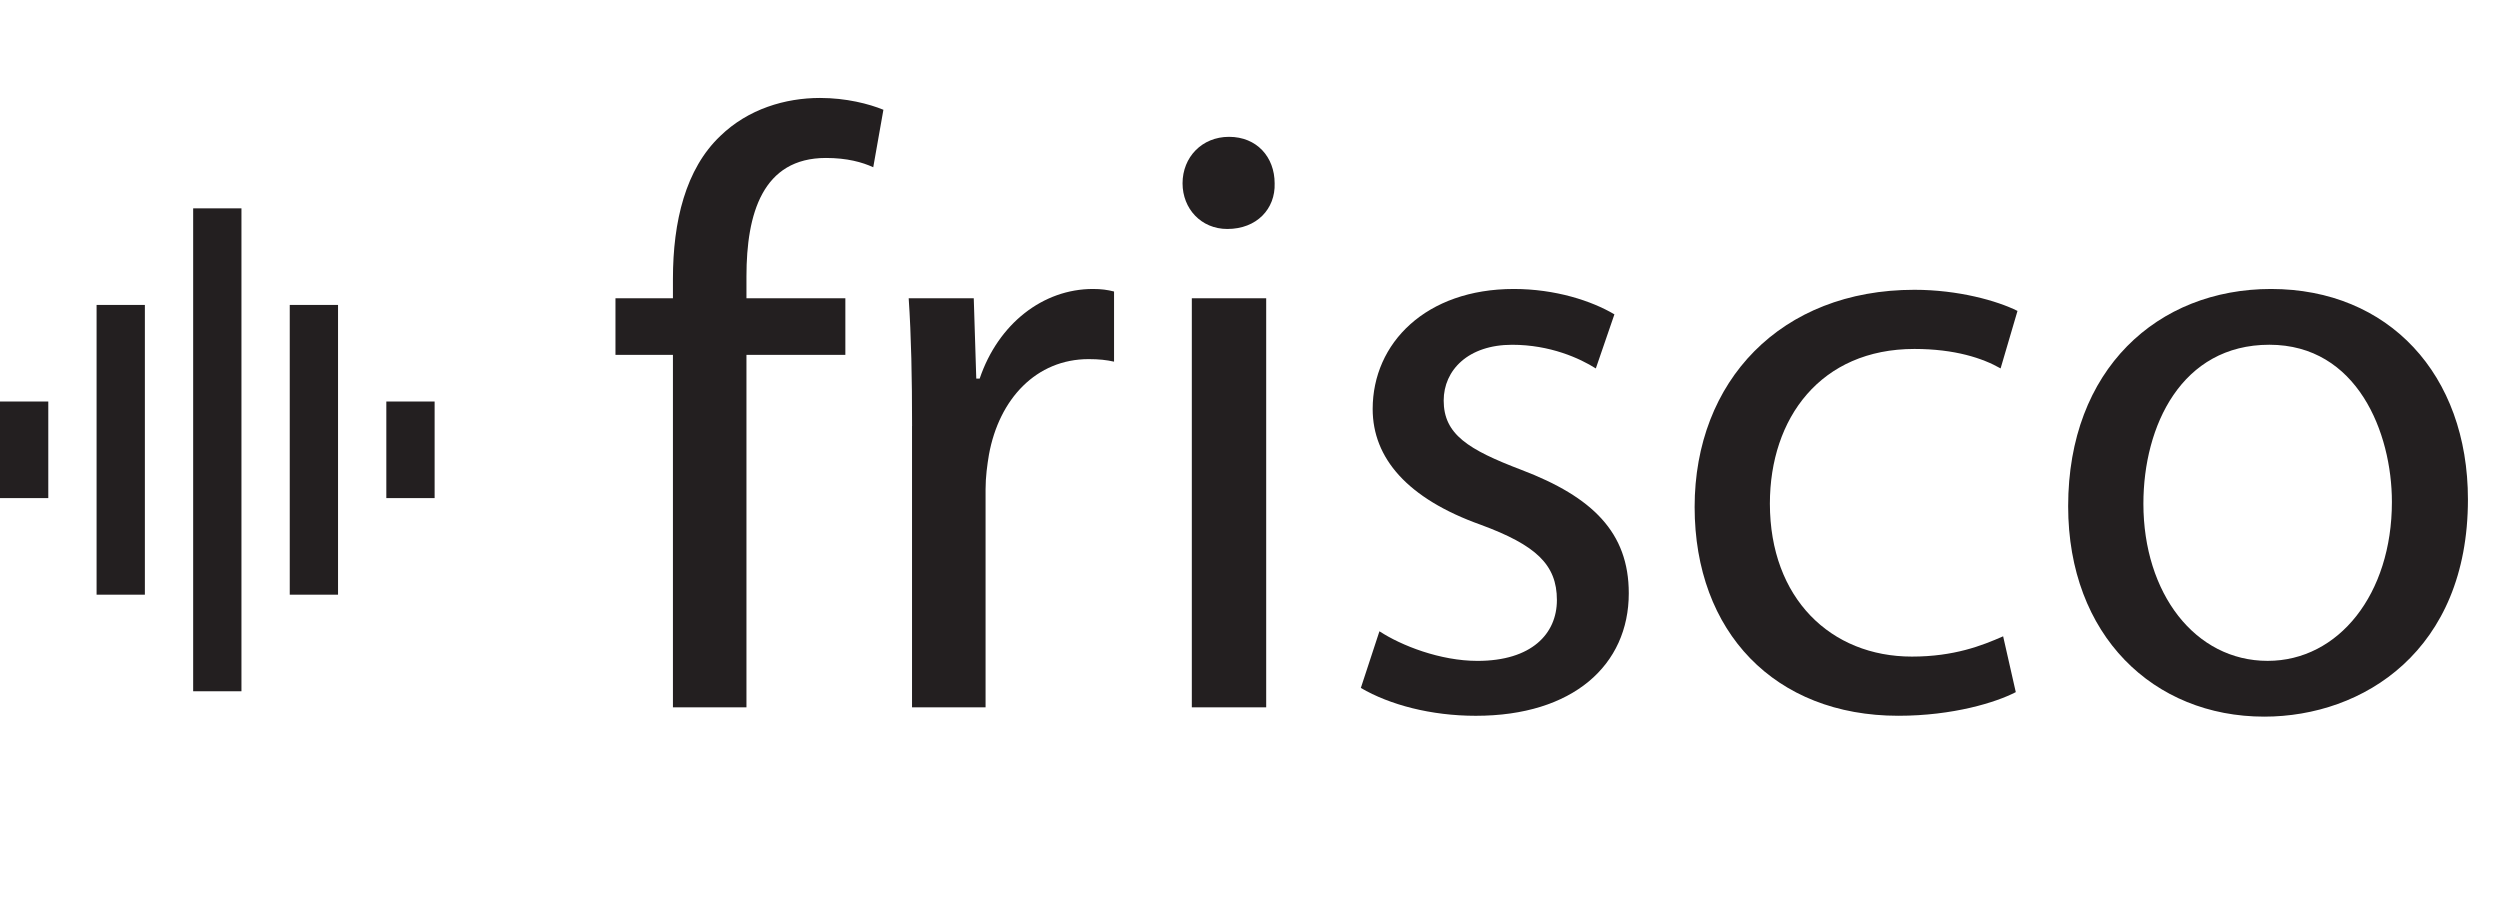
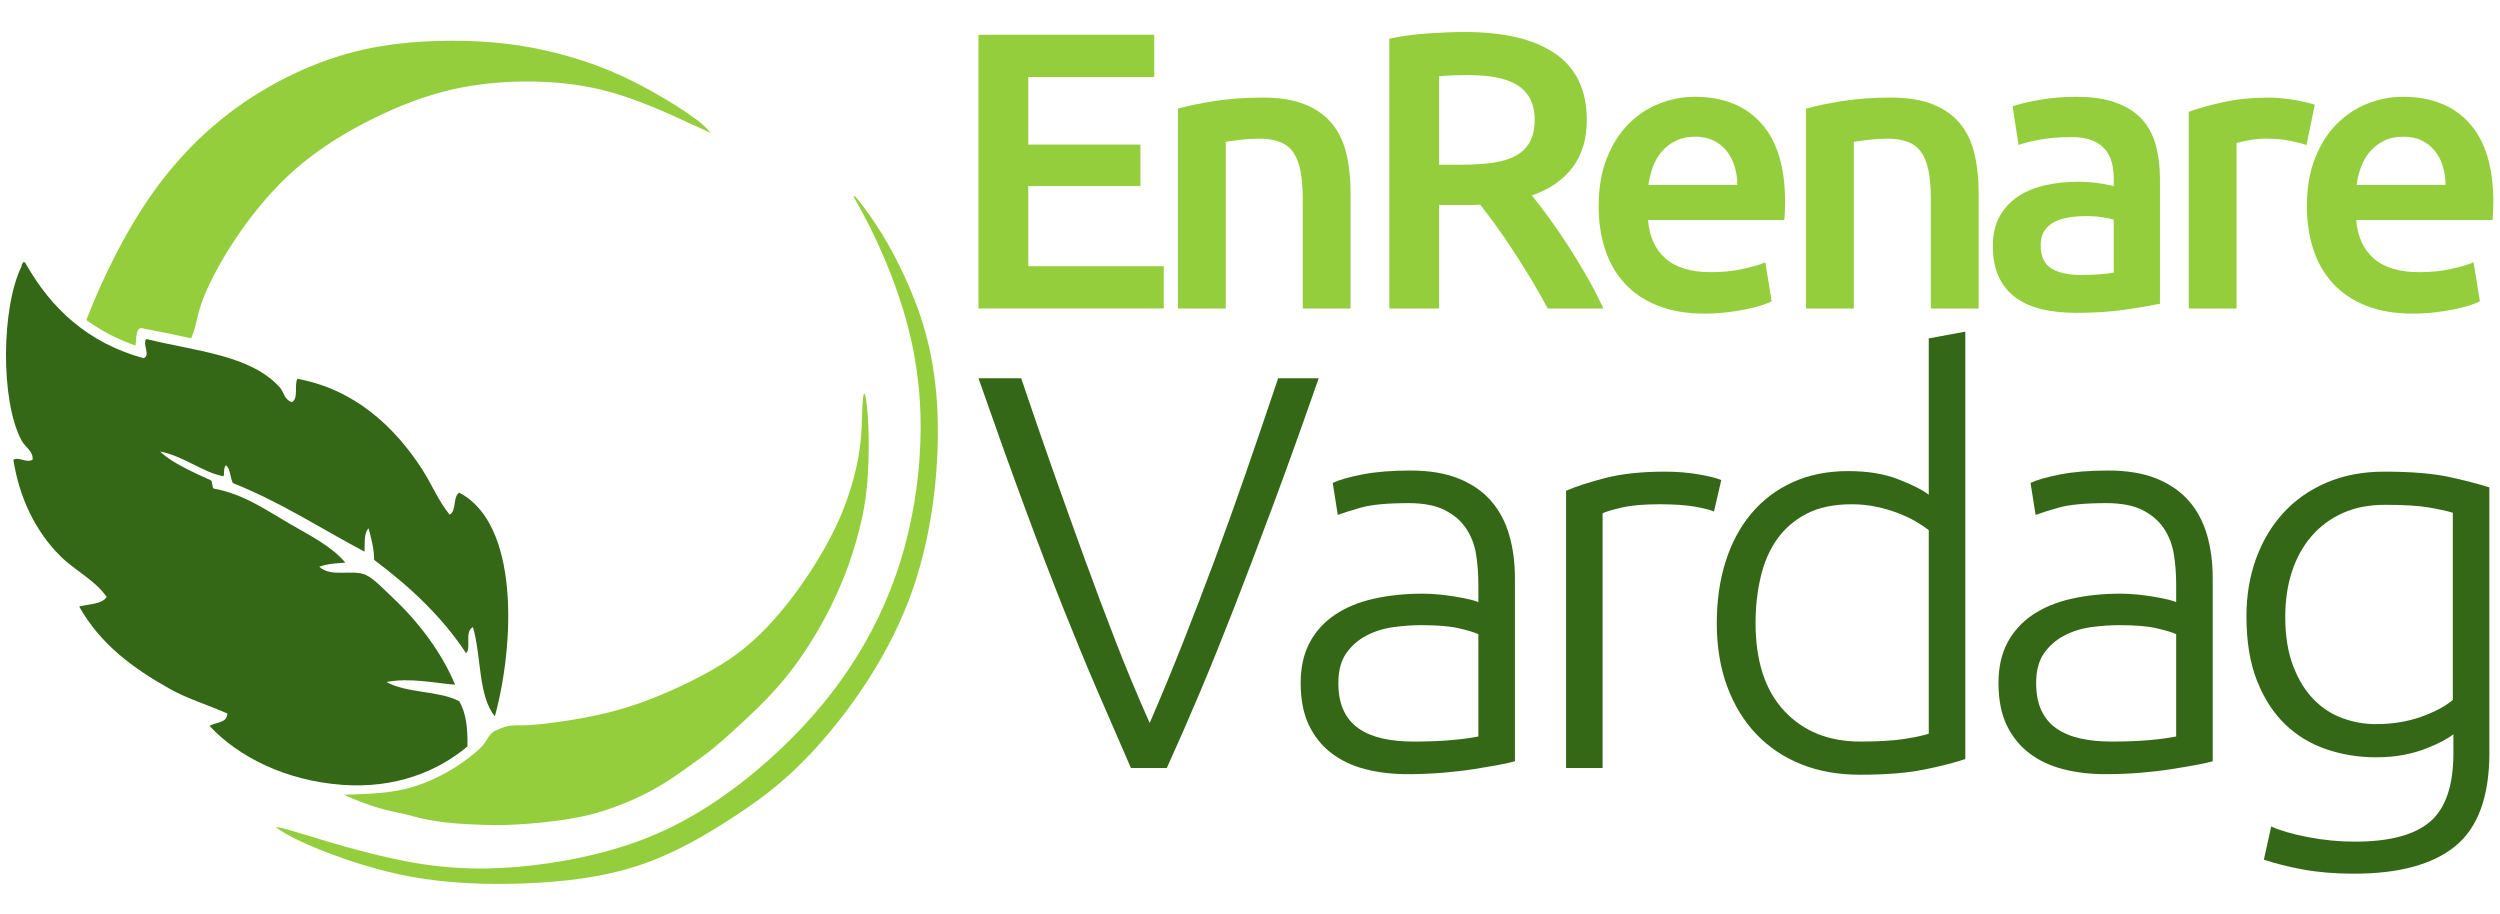
- <svg xmlns="http://www.w3.org/2000/svg" fill="#231F20" width="103.539px" height="38.045px" viewBox="76.5 72.205 103.539 38.045">
-   <path d="M104.37,101.5V86.903h-2.38v-2.345h2.38v-0.806c0-2.38,0.525-4.55,1.961-5.915 c1.154-1.12,2.695-1.575,4.13-1.575c1.085,0,2.03,0.245,2.626,0.489l-0.421,2.381c-0.455-0.21-1.085-0.385-1.96-0.385 c-2.625,0-3.291,2.31-3.291,4.9v0.91h4.096v2.345h-4.096V101.5H104.37z" />
-   <path d="M114.274,89.844c0-1.995-0.034-3.71-0.14-5.285h2.695l0.104,3.325h0.141c0.77-2.275,2.625-3.711,4.69-3.711 c0.351,0,0.595,0.035,0.875,0.105v2.905c-0.315-0.07-0.63-0.105-1.05-0.105c-2.17,0-3.711,1.646-4.131,3.956 c-0.07,0.42-0.14,0.91-0.14,1.435v9.031h-3.046V89.844z" />
-   <path d="M129.29,79.798c0.035,1.05-0.734,1.89-1.96,1.89c-1.085,0-1.854-0.84-1.854-1.89 c0-1.085,0.805-1.926,1.924-1.926C128.556,77.872,129.29,78.713,129.29,79.798z M125.86,101.5V84.559h3.08V101.5H125.86z" />
-   <path d="M133.63,98.35c0.91,0.595,2.52,1.226,4.061,1.226c2.24,0,3.289-1.12,3.289-2.521 c0-1.471-0.875-2.275-3.15-3.115c-3.045-1.085-4.48-2.766-4.48-4.796c0-2.73,2.206-4.971,5.846-4.971 c1.716,0,3.221,0.49,4.166,1.051l-0.77,2.24c-0.666-0.42-1.891-0.98-3.466-0.98c-1.82,0-2.835,1.05-2.835,2.311 c0,1.399,1.015,2.03,3.22,2.87c2.94,1.12,4.446,2.59,4.446,5.11c0,2.976-2.311,5.075-6.336,5.075c-1.855,0-3.57-0.455-4.761-1.154 L133.63,98.35z" />
-   <path d="M159.985,100.87c-0.805,0.42-2.59,0.979-4.865,0.979c-5.111,0-8.436-3.465-8.436-8.646 c0-5.216,3.57-8.996,9.101-8.996c1.82,0,3.431,0.455,4.271,0.875l-0.7,2.381c-0.735-0.42-1.89-0.806-3.57-0.806 c-3.886,0-5.985,2.87-5.985,6.406c0,3.92,2.52,6.335,5.881,6.335c1.75,0,2.904-0.455,3.779-0.84L159.985,100.87z" />
-   <path d="M178.711,92.889c0,6.266-4.341,8.996-8.436,8.996c-4.585,0-8.121-3.36-8.121-8.716 c0-5.671,3.71-8.996,8.401-8.996C175.421,84.173,178.711,87.709,178.711,92.889z M165.27,93.064c0,3.71,2.136,6.511,5.146,6.511 c2.94,0,5.146-2.766,5.146-6.581c0-2.87-1.435-6.511-5.075-6.511S165.27,89.844,165.27,93.064z" />
-   <path d="M80.5,96.834h2v-12h-2V96.834z M84.5,100.834h2v-20h-2V100.834z M76.5,92.834h2v-4h-2V92.834z M88.5,96.834 h2v-12h-2V96.834z M92.5,88.834v4h2v-4H92.5z" />
+ <svg xmlns="http://www.w3.org/2000/svg" width="104" height="38" viewBox="76.5 72.205 104 38" version="1.1" id="svg993" style="fill:#231f20">
+   <defs id="defs997">
+     <clipPath clipPathUnits="userSpaceOnUse" id="clipPath1062">
+       <path d="M 0,242.989 H 530.561 V 0 H 0 Z" id="path1060" />
+     </clipPath>
+   </defs>
+   <g id="g1845" transform="matrix(0.9260389,0,0,0.9260389,233.1612,82.50606)">
+     <g transform="matrix(0.2567737,0,0,-0.2567737,-125.2176,2.734967)" id="g1052">
+       <path id="path1054" style="fill:#94ce3c;fill-opacity:1;fill-rule:nonzero;stroke:none" d="M 0,0 V 47.89 H 30.752 V 40.494 H 8.709 V 28.678 H 28.333 V 21.421 H 8.709 V 7.395 H 32.411 V 0 Z" />
+     </g>
+     <g id="g1056" transform="matrix(0.2567737,0,0,-0.2567737,-181.4769,40.51632)">
+       <g clip-path="url(#clipPath1062)" id="g1058">
+         <g transform="translate(254,182.1064)" id="g1064">
+           <path id="path1066" style="fill:#94ce3c;fill-opacity:1;fill-rule:nonzero;stroke:none" d="m 0,0 c 1.611,0.458 3.706,0.898 6.287,1.312 2.579,0.416 5.436,0.621 8.568,0.621 2.95,0 5.415,-0.403 7.395,-1.209 1.979,-0.806 3.558,-1.934 4.733,-3.386 1.175,-1.451 2.005,-3.201 2.488,-5.252 0.486,-2.051 0.726,-4.295 0.726,-6.737 v -20.317 h -8.362 v 19.003 c 0,1.937 -0.127,3.581 -0.381,4.942 -0.252,1.358 -0.667,2.464 -1.242,3.317 -0.576,0.852 -1.36,1.474 -2.352,1.866 -0.989,0.389 -2.199,0.586 -3.626,0.586 -1.059,0 -2.166,-0.068 -3.317,-0.207 C 9.767,-5.599 8.913,-5.714 8.361,-5.807 V -34.968 H 0 Z" />
+         </g>
+         <g transform="translate(304.7949,187.9775)" id="g1068">
+           <path id="path1070" style="fill:#94ce3c;fill-opacity:1;fill-rule:nonzero;stroke:none" d="m 0,0 c -1.842,0 -3.546,-0.067 -5.112,-0.206 v -15.48 h 3.801 c 2.119,0 3.985,0.115 5.597,0.346 1.612,0.23 2.96,0.646 4.041,1.243 1.084,0.6 1.902,1.406 2.452,2.418 0.556,1.015 0.83,2.306 0.83,3.872 0,1.473 -0.274,2.718 -0.83,3.732 -0.55,1.012 -1.344,1.817 -2.382,2.418 C 7.36,-1.058 6.13,-0.63 4.7,-0.377 3.273,-0.126 1.708,0 0,0 m -0.619,7.533 c 6.908,0 12.195,-1.265 15.857,-3.799 3.661,-2.536 5.494,-6.406 5.494,-11.61 0,-6.497 -3.204,-10.895 -9.605,-13.198 0.875,-1.062 1.865,-2.351 2.971,-3.872 1.106,-1.519 2.234,-3.168 3.387,-4.942 1.152,-1.773 2.255,-3.592 3.318,-5.458 1.059,-1.865 2.004,-3.698 2.833,-5.493 h -9.744 c -0.875,1.659 -1.821,3.328 -2.833,5.01 -1.015,1.68 -2.04,3.316 -3.075,4.907 -1.037,1.59 -2.063,3.086 -3.078,4.491 -1.01,1.405 -1.959,2.66 -2.832,3.767 -0.645,-0.048 -1.197,-0.069 -1.659,-0.069 H -0.896 -5.112 V -40.839 H -13.82 V 6.359 c 2.119,0.461 4.377,0.772 6.774,0.933 2.394,0.162 4.537,0.241 6.427,0.241" />
+         </g>
+         <g transform="translate(351.8564,168.7676)" id="g1072">
+           <path id="path1074" style="fill:#94ce3c;fill-opacity:1;fill-rule:nonzero;stroke:none" d="m 0,0 c 0,1.149 -0.162,2.247 -0.484,3.282 -0.322,1.037 -0.794,1.937 -1.417,2.696 -0.62,0.76 -1.382,1.358 -2.281,1.796 -0.897,0.438 -1.967,0.657 -3.214,0.657 -1.289,0 -2.417,-0.243 -3.384,-0.725 C -11.749,7.223 -12.567,6.587 -13.233,5.805 -13.901,5.022 -14.42,4.123 -14.787,3.109 -15.158,2.096 -15.411,1.061 -15.549,0 Z m -24.255,-3.732 c 0,3.178 0.47,5.965 1.415,8.362 0.944,2.395 2.201,4.387 3.767,5.977 1.566,1.59 3.362,2.788 5.391,3.594 2.028,0.806 4.1,1.21 6.217,1.21 4.977,0 8.858,-1.544 11.645,-4.63 C 6.97,7.693 8.361,3.088 8.361,-3.04 8.361,-3.502 8.352,-4.02 8.327,-4.594 8.305,-5.172 8.269,-5.689 8.224,-6.15 h -23.841 c 0.229,-2.902 1.254,-5.148 3.074,-6.737 1.82,-1.589 4.457,-2.386 7.913,-2.386 2.026,0 3.882,0.184 5.562,0.555 1.682,0.368 3.007,0.761 3.974,1.173 l 1.106,-6.84 c -0.463,-0.23 -1.096,-0.472 -1.901,-0.727 -0.806,-0.252 -1.727,-0.482 -2.763,-0.689 -1.037,-0.21 -2.154,-0.383 -3.352,-0.518 -1.199,-0.14 -2.419,-0.208 -3.662,-0.208 -3.18,0 -5.944,0.472 -8.293,1.415 -2.35,0.943 -4.284,2.258 -5.806,3.94 -1.52,1.681 -2.648,3.662 -3.386,5.944 -0.738,2.279 -1.104,4.778 -1.104,7.496" />
+         </g>
+         <g transform="translate(363.8809,182.1064)" id="g1076">
+           <path id="path1078" style="fill:#94ce3c;fill-opacity:1;fill-rule:nonzero;stroke:none" d="m 0,0 c 1.612,0.458 3.707,0.898 6.286,1.312 2.582,0.416 5.438,0.621 8.571,0.621 2.95,0 5.414,-0.403 7.394,-1.209 1.98,-0.806 3.56,-1.934 4.734,-3.386 1.175,-1.451 2.004,-3.201 2.487,-5.252 0.485,-2.051 0.726,-4.295 0.726,-6.737 v -20.317 h -8.363 v 19.003 c 0,1.937 -0.124,3.581 -0.379,4.942 -0.253,1.358 -0.666,2.464 -1.245,3.317 -0.575,0.852 -1.357,1.474 -2.349,1.866 -0.988,0.389 -2.2,0.586 -3.628,0.586 -1.058,0 -2.166,-0.068 -3.314,-0.207 C 9.767,-5.599 8.913,-5.714 8.363,-5.807 V -34.968 H 0 Z" />
+         </g>
+         <g transform="translate(411.8369,153.0107)" id="g1080">
+           <path id="path1082" style="fill:#94ce3c;fill-opacity:1;fill-rule:nonzero;stroke:none" d="M 0,0 C 2.582,0 4.539,0.142 5.874,0.415 V 9.678 C 5.413,9.814 4.746,9.952 3.872,10.09 2.997,10.229 2.028,10.299 0.968,10.299 0.047,10.299 -0.886,10.229 -1.829,10.09 -2.775,9.952 -3.627,9.7 -4.386,9.332 -5.146,8.962 -5.758,8.442 -6.218,7.775 -6.68,7.107 -6.908,6.267 -6.908,5.254 -6.908,3.271 -6.285,1.902 -5.043,1.141 -3.799,0.382 -2.117,0 0,0 m -0.689,31.167 c 2.764,0 5.09,-0.344 6.978,-1.036 1.889,-0.692 3.399,-1.658 4.526,-2.901 1.13,-1.247 1.937,-2.755 2.42,-4.528 0.484,-1.775 0.727,-3.721 0.727,-5.838 V -5.044 c -1.289,-0.274 -3.239,-0.61 -5.841,-1 -2.603,-0.392 -5.539,-0.589 -8.81,-0.589 -2.164,0 -4.148,0.207 -5.944,0.621 -1.796,0.418 -3.328,1.082 -4.596,2.006 -1.265,0.921 -2.257,2.116 -2.97,3.592 -0.715,1.476 -1.072,3.296 -1.072,5.459 0,2.073 0.406,3.823 1.209,5.254 0.805,1.425 1.901,2.591 3.283,3.488 1.383,0.899 2.982,1.544 4.804,1.936 1.819,0.391 3.719,0.587 5.703,0.587 0.919,0 1.886,-0.058 2.9,-0.172 1.013,-0.117 2.094,-0.312 3.246,-0.588 v 1.383 c 0,0.966 -0.112,1.887 -0.344,2.764 -0.231,0.872 -0.633,1.647 -1.209,2.315 -0.577,0.666 -1.339,1.185 -2.282,1.554 -0.942,0.37 -2.128,0.553 -3.559,0.553 -1.934,0 -3.709,-0.138 -5.32,-0.413 -1.614,-0.278 -2.927,-0.601 -3.939,-0.969 l -1.035,6.772 c 1.059,0.369 2.6,0.736 4.627,1.105 2.028,0.368 4.194,0.553 6.498,0.553" />
+         </g>
+         <g transform="translate(451.4346,175.748)" id="g1084">
+           <path id="path1086" style="fill:#94ce3c;fill-opacity:1;fill-rule:nonzero;stroke:none" d="m 0,0 c -0.688,0.23 -1.647,0.471 -2.868,0.725 -1.221,0.253 -2.635,0.379 -4.25,0.379 -0.921,0 -1.901,-0.091 -2.935,-0.275 -1.037,-0.184 -1.761,-0.347 -2.179,-0.484 v -28.954 h -8.36 V 5.804 c 1.612,0.598 3.626,1.163 6.046,1.694 2.419,0.528 5.102,0.793 8.053,0.793 0.553,0 1.196,-0.035 1.931,-0.103 0.738,-0.069 1.475,-0.162 2.214,-0.277 0.737,-0.115 1.451,-0.253 2.142,-0.413 0.691,-0.161 1.242,-0.31 1.658,-0.45 z" />
+         </g>
+         <g transform="translate(475.7598,168.7676)" id="g1088">
+           <path id="path1090" style="fill:#94ce3c;fill-opacity:1;fill-rule:nonzero;stroke:none" d="M 0,0 C 0,1.149 -0.161,2.247 -0.482,3.282 -0.805,4.319 -1.276,5.219 -1.9,5.978 -2.521,6.738 -3.282,7.336 -4.182,7.774 -5.08,8.212 -6.15,8.431 -7.395,8.431 -8.684,8.431 -9.812,8.188 -10.781,7.706 -11.747,7.223 -12.566,6.587 -13.233,5.805 -13.902,5.022 -14.42,4.123 -14.788,3.109 -15.159,2.096 -15.41,1.061 -15.55,0 Z m -24.256,-3.732 c 0,3.178 0.472,5.965 1.417,8.362 0.943,2.395 2.2,4.387 3.765,5.977 1.567,1.59 3.364,2.788 5.39,3.594 2.028,0.806 4.101,1.21 6.221,1.21 4.975,0 8.857,-1.544 11.645,-4.63 C 6.967,7.693 8.362,3.088 8.362,-3.04 8.362,-3.502 8.353,-4.02 8.328,-4.594 8.303,-5.172 8.27,-5.689 8.225,-6.15 h -23.843 c 0.231,-2.902 1.256,-5.148 3.075,-6.737 1.82,-1.589 4.46,-2.386 7.913,-2.386 2.026,0 3.882,0.184 5.564,0.555 1.681,0.368 3.005,0.761 3.972,1.173 l 1.108,-6.84 c -0.462,-0.23 -1.094,-0.472 -1.9,-0.727 -0.809,-0.252 -1.728,-0.482 -2.766,-0.689 -1.036,-0.21 -2.153,-0.383 -3.352,-0.518 -1.198,-0.14 -2.417,-0.208 -3.662,-0.208 -3.178,0 -5.94,0.472 -8.294,1.415 -2.349,0.943 -4.284,2.258 -5.804,3.94 -1.52,1.681 -2.649,3.662 -3.384,5.944 -0.74,2.279 -1.108,4.778 -1.108,7.496" />
+         </g>
+         <g transform="translate(226.5771,134.9287)" id="g1092">
+           <path id="path1094" style="fill:#346816;fill-opacity:1;fill-rule:nonzero;stroke:none" d="m 0,0 c 1.965,-5.839 3.87,-11.363 5.713,-16.574 1.845,-5.211 3.655,-10.261 5.435,-15.143 1.777,-4.885 3.576,-9.673 5.397,-14.368 1.82,-4.692 3.797,-9.435 5.933,-14.219 2.036,4.704 3.98,9.408 5.834,14.103 1.858,4.693 3.693,9.483 5.509,14.363 1.815,4.883 3.632,9.945 5.45,15.187 1.814,5.244 3.708,10.79 5.681,16.651 h 7.09 c -3.007,-8.623 -5.723,-16.176 -8.144,-22.658 -2.421,-6.483 -4.653,-12.348 -6.699,-17.605 -2.049,-5.253 -4.004,-10.093 -5.87,-14.521 -1.867,-4.43 -3.816,-8.892 -5.854,-13.391 h -6.282 c -1.986,4.544 -3.934,9.03 -5.841,13.455 -1.906,4.425 -3.904,9.258 -5.991,14.495 -2.083,5.24 -4.327,11.104 -6.726,17.596 -2.4,6.488 -5.102,14.032 -8.111,22.629 z" />
+         </g>
+         <g transform="translate(295.2402,71.377)" id="g1096">
+           <path id="path1098" style="fill:#346816;fill-opacity:1;fill-rule:nonzero;stroke:none" d="m 0,0 c 2.492,0 4.674,0.082 6.545,0.248 1.869,0.159 3.457,0.377 4.769,0.636 v 17.905 c -0.721,0.327 -1.868,0.673 -3.441,1.033 -1.575,0.36 -3.74,0.541 -6.495,0.541 -1.569,0 -3.215,-0.115 -4.917,-0.344 -1.707,-0.231 -3.28,-0.723 -4.723,-1.476 -1.442,-0.754 -2.625,-1.788 -3.54,-3.098 -0.92,-1.314 -1.376,-3.05 -1.376,-5.215 0,-1.902 0.308,-3.508 0.932,-4.821 0.624,-1.312 1.509,-2.36 2.657,-3.147 C -8.443,1.478 -7.065,0.9 -5.459,0.542 -3.85,0.179 -2.03,0 0,0 m -0.587,47.417 c 3.344,0 6.18,-0.479 8.509,-1.426 2.328,-0.954 4.215,-2.264 5.656,-3.935 1.442,-1.675 2.49,-3.658 3.146,-5.953 0.658,-2.295 0.986,-4.788 0.986,-7.478 V -3.443 c -0.656,-0.198 -1.608,-0.411 -2.851,-0.64 -1.25,-0.23 -2.69,-0.477 -4.33,-0.736 C 8.888,-5.082 7.069,-5.297 5.07,-5.46 3.068,-5.622 1.016,-5.706 -1.079,-5.706 c -2.692,0 -5.166,0.295 -7.428,0.887 -2.263,0.589 -4.23,1.523 -5.902,2.801 -1.673,1.281 -2.987,2.918 -3.935,4.92 -0.952,1.999 -1.428,4.443 -1.428,7.328 0,2.754 0.524,5.118 1.577,7.083 1.045,1.969 2.521,3.592 4.424,4.872 1.901,1.277 4.166,2.211 6.789,2.8 2.623,0.592 5.474,0.887 8.56,0.887 0.914,0 1.881,-0.05 2.901,-0.147 1.015,-0.099 1.999,-0.233 2.951,-0.395 0.949,-0.163 1.77,-0.328 2.459,-0.49 0.687,-0.165 1.164,-0.314 1.425,-0.444 v 3.15 c 0,1.77 -0.129,3.491 -0.392,5.165 -0.264,1.67 -0.836,3.177 -1.722,4.525 -0.886,1.343 -2.131,2.424 -3.738,3.244 -1.608,0.82 -3.724,1.231 -6.344,1.231 -3.738,0 -6.529,-0.263 -8.365,-0.787 -1.835,-0.526 -3.179,-0.951 -4.033,-1.278 l -0.885,5.607 c 1.113,0.525 2.838,1.017 5.166,1.476 2.328,0.456 5.129,0.688 8.412,0.688" />
+         </g>
+         <g transform="translate(339.2119,118.5977)" id="g1100">
+           <path id="path1102" style="fill:#346816;fill-opacity:1;fill-rule:nonzero;stroke:none" d="M 0,0 C 2.103,0 4.085,-0.165 5.953,-0.492 7.827,-0.821 9.118,-1.147 9.838,-1.478 L 8.563,-6.984 c -0.526,0.26 -1.593,0.54 -3.198,0.835 -1.606,0.295 -3.724,0.442 -6.346,0.442 -2.754,0 -4.967,-0.196 -6.641,-0.59 -1.674,-0.393 -2.773,-0.723 -3.296,-0.983 v -44.564 h -6.393 v 48.499 c 1.635,0.72 3.902,1.458 6.787,2.213 C -7.64,-0.379 -4.131,0 0,0" />
+         </g>
+         <g transform="translate(385.3516,108.3662)" id="g1104">
+           <path id="path1106" style="fill:#346816;fill-opacity:1;fill-rule:nonzero;stroke:none" d="m 0,0 c -0.592,0.458 -1.329,0.951 -2.211,1.475 -0.89,0.524 -1.916,1.016 -3.1,1.476 -1.182,0.458 -2.46,0.836 -3.837,1.131 -1.375,0.296 -2.82,0.442 -4.329,0.442 -3.148,0 -5.791,-0.557 -7.919,-1.67 -2.132,-1.117 -3.852,-2.607 -5.167,-4.477 -1.311,-1.869 -2.26,-4.067 -2.847,-6.592 -0.594,-2.526 -0.889,-5.2 -0.889,-8.017 0,-6.69 1.671,-11.822 5.02,-15.399 3.342,-3.572 7.768,-5.358 13.277,-5.358 3.149,0 5.689,0.146 7.626,0.441 1.935,0.296 3.396,0.606 4.376,0.935 z m 6.396,-40.04 c -1.905,-0.654 -4.329,-1.276 -7.283,-1.868 -2.949,-0.591 -6.689,-0.886 -11.213,-0.886 -3.738,0 -7.131,0.607 -10.181,1.818 -3.051,1.215 -5.674,2.968 -7.873,5.268 -2.194,2.29 -3.901,5.079 -5.114,8.359 -1.215,3.279 -1.818,6.983 -1.818,11.117 0,3.87 0.508,7.427 1.525,10.672 1.015,3.248 2.509,6.051 4.474,8.414 1.969,2.358 4.376,4.195 7.232,5.506 2.853,1.314 6.116,1.968 9.787,1.968 3.345,0 6.251,-0.475 8.709,-1.425 C -2.9,7.951 -1.115,7.049 0,6.197 v 27.349 l 6.396,1.181 z" />
+         </g>
+         <g transform="translate(417.3242,71.377)" id="g1108">
+           <path id="path1110" style="fill:#346816;fill-opacity:1;fill-rule:nonzero;stroke:none" d="m 0,0 c 2.493,0 4.673,0.082 6.54,0.248 1.87,0.159 3.459,0.377 4.772,0.636 v 17.905 c -0.72,0.327 -1.867,0.673 -3.443,1.033 -1.572,0.36 -3.737,0.541 -6.49,0.541 -1.577,0 -3.218,-0.115 -4.92,-0.344 -1.708,-0.231 -3.281,-0.723 -4.724,-1.478 -1.444,-0.752 -2.62,-1.786 -3.542,-3.096 -0.918,-1.314 -1.377,-3.05 -1.377,-5.215 0,-1.902 0.312,-3.508 0.934,-4.821 0.624,-1.312 1.51,-2.36 2.657,-3.147 C -8.446,1.478 -7.07,0.9 -5.46,0.542 -3.855,0.18 -2.035,0 0,0 m -0.592,47.417 c 3.346,0 6.181,-0.479 8.509,-1.426 2.328,-0.954 4.215,-2.264 5.658,-3.935 1.44,-1.675 2.493,-3.658 3.149,-5.953 0.652,-2.295 0.983,-4.788 0.983,-7.478 V -3.443 C 17.051,-3.641 16.1,-3.854 14.854,-4.083 13.608,-4.313 12.163,-4.56 10.526,-4.819 8.886,-5.082 7.064,-5.297 5.067,-5.46 c -2,-0.162 -4.049,-0.246 -6.149,-0.246 -2.689,0 -5.166,0.295 -7.429,0.887 -2.26,0.589 -4.231,1.523 -5.902,2.801 -1.671,1.281 -2.983,2.918 -3.938,4.92 -0.95,1.999 -1.422,4.443 -1.422,7.328 0,2.754 0.521,5.118 1.572,7.083 1.05,1.969 2.525,3.592 4.43,4.872 1.898,1.277 4.161,2.211 6.782,2.8 2.627,0.592 5.479,0.887 8.561,0.887 0.921,0 1.887,-0.05 2.903,-0.147 1.017,-0.099 2.002,-0.233 2.954,-0.395 0.95,-0.163 1.771,-0.328 2.459,-0.49 0.687,-0.165 1.159,-0.314 1.424,-0.444 v 3.15 c 0,1.77 -0.132,3.491 -0.394,5.165 -0.262,1.67 -0.837,3.177 -1.718,4.525 -0.89,1.343 -2.136,2.424 -3.741,3.244 -1.607,0.82 -3.723,1.231 -6.345,1.231 -3.737,0 -6.526,-0.263 -8.36,-0.787 -1.839,-0.526 -3.185,-0.951 -4.034,-1.278 l -0.886,5.607 c 1.112,0.525 2.833,1.017 5.166,1.476 2.324,0.456 5.13,0.688 8.408,0.688" />
+         </g>
+         <g transform="translate(477.0352,111.4141)" id="g1112">
+           <path id="path1114" style="fill:#346816;fill-opacity:1;fill-rule:nonzero;stroke:none" d="m 0,0 c -1.114,0.328 -2.558,0.641 -4.33,0.937 -1.77,0.293 -4.293,0.442 -7.572,0.442 -2.754,0 -5.197,-0.477 -7.329,-1.426 -2.13,-0.952 -3.954,-2.297 -5.461,-4.035 -1.508,-1.738 -2.657,-3.803 -3.443,-6.197 -0.789,-2.394 -1.178,-5.033 -1.178,-7.919 0,-3.346 0.458,-6.215 1.376,-8.608 0.917,-2.395 2.113,-4.346 3.589,-5.853 1.477,-1.511 3.164,-2.61 5.069,-3.296 1.899,-0.691 3.836,-1.033 5.8,-1.033 2.886,0 5.528,0.425 7.92,1.278 2.396,0.854 4.246,1.836 5.559,2.953 z m 0.101,-38.756 c -0.395,-0.336 -0.982,-0.708 -1.772,-1.135 -0.788,-0.426 -1.754,-0.868 -2.902,-1.327 -1.149,-0.46 -2.458,-0.837 -3.934,-1.131 -1.476,-0.296 -3.133,-0.445 -4.972,-0.445 -2.949,0 -5.8,0.461 -8.554,1.378 -2.756,0.92 -5.165,2.361 -7.232,4.329 -2.064,1.968 -3.725,4.511 -4.967,7.623 -1.25,3.116 -1.872,6.903 -1.872,11.364 0,3.605 0.558,6.952 1.672,10.035 1.117,3.081 2.706,5.753 4.774,8.018 2.064,2.262 4.588,4.033 7.571,5.312 2.986,1.279 6.348,1.919 10.086,1.919 4.72,0 8.511,-0.313 11.362,-0.936 2.854,-0.625 5.197,-1.229 7.034,-1.82 v -46.433 c 0,-7.607 -1.968,-13.036 -5.901,-16.281 -3.934,-3.245 -9.873,-4.869 -17.809,-4.869 -3.279,0 -6.245,0.248 -8.901,0.736 -2.654,0.492 -4.935,1.068 -6.838,1.723 l 1.281,5.802 c 1.573,-0.718 3.72,-1.339 6.442,-1.867 2.722,-0.525 5.46,-0.787 8.215,-0.787 6.034,0 10.413,1.164 13.135,3.491 2.72,2.329 4.082,6.313 4.082,11.952 z" />
+         </g>
+         <g transform="translate(108.0508,62.0771)" id="g1116">
+           <path id="path1118" style="fill:#94ce3c;fill-opacity:1;fill-rule:nonzero;stroke:none" d="m 0,0 c 4.23,0.111 8.463,0.223 12.25,1.41 4.031,1.263 7.811,3.411 11.074,6.214 0,0 0.938,0.811 1.41,1.511 0.37,0.495 0.514,1.167 1.627,2.001 l 1.313,0.558 c 1.506,0.641 3.252,0.371 4.383,0.462 1.129,0.092 1.761,0.101 3.615,0.326 1.853,0.226 4.93,0.667 7.875,1.275 2.945,0.608 5.758,1.382 8.598,2.399 2.839,1.018 5.707,2.279 8.3,3.556 2.594,1.276 4.912,2.568 6.901,3.898 3.883,2.607 7.047,5.745 10.615,10.244 3.461,4.475 6.703,9.705 8.84,14.588 1.066,2.451 1.869,4.878 2.455,7.103 0.586,2.225 0.957,4.247 1.16,6.167 0.205,1.92 0.244,3.74 0.281,5.035 0.037,1.296 0.076,2.068 0.137,2.59 0.061,0.521 0.143,0.791 0.246,0.779 0.104,-0.012 0.227,-0.304 0.377,-1.477 0.152,-1.173 0.33,-3.227 0.379,-5.91 C 91.885,60.048 91.805,56.736 91.539,53.94 91.273,51.144 90.826,48.86 90.182,46.323 89.535,43.786 88.691,40.994 87.504,38.026 86.316,35.058 84.785,31.912 83.178,29.103 79.898,23.48 76.916,19.606 72.582,15.347 70.389,13.202 65.639,8.73 62.92,6.789 58.059,3.32 54.082,-0.031 45.324,-2.865 39.139,-4.867 29.662,-5.352 26.576,-5.315 23.49,-5.28 20.131,-5.116 17.713,-4.841 13.037,-4.244 11.816,-3.569 9.557,-3.154 8.461,-2.917 7.117,-2.641 5.475,-2.126 3.832,-1.611 1.891,-0.858 0,0" />
+         </g>
+         <g transform="translate(83.7402,149.5703)" id="g1120">
+           <path id="path1122" style="fill:#94ce3c;fill-opacity:1;fill-rule:nonzero;stroke:none" d="m 0,0 c 1,2.418 2.729,5.7 4.926,9.078 2.199,3.377 4.867,6.85 7.777,9.863 2.91,3.014 6.059,5.568 9.772,7.936 3.713,2.367 7.988,4.549 12.029,6.195 4.041,1.647 7.848,2.758 11.918,3.426 4.068,0.668 8.398,0.894 12.512,0.734 4.111,-0.16 8.004,-0.703 11.779,-1.736 3.773,-1.033 7.43,-2.557 9.517,-3.449 2.086,-0.895 2.602,-1.159 3.727,-1.686 1.125,-0.525 2.856,-1.314 4.592,-2.093 -1.113,1.281 -2.24,2.224 -3.111,2.756 -0.379,0.277 -0.774,0.632 -2.975,2.015 -2.201,1.384 -6.211,3.795 -10.703,5.748 -4.494,1.953 -9.475,3.45 -14.295,4.369 -4.82,0.92 -9.483,1.262 -14.199,1.256 -4.715,-0.006 -9.485,-0.361 -13.924,-1.219 -4.438,-0.857 -8.547,-2.218 -12.508,-3.992 -3.963,-1.775 -7.777,-3.963 -11.357,-6.56 -3.581,-2.6 -6.924,-5.61 -10.004,-9.077 -3.08,-3.466 -5.897,-7.389 -8.625,-12.107 -2.729,-4.717 -5.369,-10.228 -7.568,-15.904 2.73,-1.981 5.61,-3.414 8.603,-4.478 0.08,1.071 0.161,2.142 0.385,2.64 0.419,0.814 1.202,0.201 1.837,0.185 2.508,-0.466 5.005,-0.989 7.495,-1.546 0.32,0.693 0.587,1.408 0.859,2.542 C -1.271,-3.97 -1,-2.417 0,0" />
+         </g>
+         <g transform="translate(128.2539,114.918)" id="g1124">
+           <path id="path1126" style="fill:#346816;fill-opacity:1;fill-rule:nonzero;stroke:none" d="m 0,0 c 10.529,-5.439 9.721,-26.36 6.24,-39.12 -2.951,3.53 -2.349,10.61 -3.84,15.6 -1.531,-0.77 -0.24,-3.69 -1.201,-4.56 -4.289,6.51 -9.91,11.69 -16.08,16.32 -0.01,2.15 -0.549,3.77 -0.959,5.52 -0.849,-0.75 -0.66,-2.54 -0.721,-4.08 -7.638,4.04 -14.679,8.68 -23.039,12 -0.49,0.95 -0.41,2.48 -1.201,3.12 C -41.34,4.33 -41,2.99 -41.279,2.88 c -3.532,0.641 -6.891,3.511 -11.041,4.321 1.83,-1.85 5.791,-3.651 8.881,-5.041 0.33,-0.309 0.148,-1.13 0.478,-1.44 5.211,-0.93 9.272,-3.82 13.441,-6.24 3.52,-2.04 7.19,-3.85 9.6,-6.72 -1.471,-0.13 -3.019,-0.15 -4.56,-0.72 2.121,-1.95 5.8,-0.37 8.16,-1.439 1.461,-0.661 3.349,-2.731 4.8,-4.08 4.309,-4.031 8.5,-9.511 10.799,-15.121 -3.728,0.32 -7.949,1.26 -12,0.48 C -9.33,-35.09 -3.5,-34.62 0,-36.479 1.17,-38.43 1.52,-41.2 1.439,-44.399 -3.77,-48.77 -11.18,-51.78 -20.4,-51.12 c -10.02,0.721 -18.311,4.96 -23.28,10.32 1.09,0.67 3.071,0.45 3.119,2.16 -3.4,1.52 -6.919,2.55 -10.08,4.32 -6.46,3.62 -12.15,7.82 -15.839,14.4 1.7,0.46 3.959,0.36 4.799,1.68 -2.059,2.98 -5.559,4.6 -8.159,7.2 -4.27,4.27 -7.11,10.09 -8.16,16.8 1.039,0.56 2.26,-0.62 3.359,0 0.17,1.47 -1.259,2.131 -1.92,3.361 -3.759,6.99 -3.52,23.4 0,30.481 -0.07,0.388 0.23,0.408 0.241,0.718 0.279,0.041 0.429,-0.049 0.48,-0.24 4.48,-7.92 10.91,-13.889 20.64,-16.559 1.28,0.53 -0.33,2.549 0.479,3.36 8.641,-2.151 18.09,-2.74 23.282,-8.401 0.798,-0.878 0.789,-2.179 2.16,-2.64 1.179,0.5 0.398,2.961 0.959,4.08 9.881,-1.799 16.929,-8.229 21.84,-15.84 1.65,-2.55 2.81,-5.479 4.8,-7.92 1.241,0.6 0.539,3.14 1.68,3.84" />
+         </g>
+         <g transform="translate(197.6348,166.6543)" id="g1128">
+           <path id="path1130" style="fill:#94ce3c;fill-opacity:1;fill-rule:nonzero;stroke:none" d="m 0,0 c -0.135,0.139 -0.26,0.119 -0.414,0.104 4.199,-7.241 7.465,-15.047 9.406,-22.32 1.942,-7.271 2.563,-14.009 2.301,-20.905 -0.26,-6.898 -1.4,-13.954 -3.486,-20.636 -2.086,-6.682 -5.118,-12.99 -9.01,-18.808 -3.895,-5.819 -8.651,-11.149 -14.076,-15.978 -5.428,-4.829 -11.526,-9.157 -18.047,-12.201 -6.52,-3.045 -13.463,-4.805 -20.498,-5.835 -7.035,-1.03 -14.162,-1.33 -21.971,-0.145 -7.81,1.186 -16.301,3.858 -20.691,5.19 -4.393,1.331 -4.686,1.323 -4.967,1.238 2.06,-1.404 4.283,-2.554 8.185,-4.09 3.905,-1.536 9.491,-3.459 15.612,-4.566 6.119,-1.108 12.775,-1.4 19.57,-1.15 6.795,0.249 13.729,1.04 20.074,3.137 6.346,2.096 12.104,5.496 17.199,8.872 5.094,3.376 9.526,6.728 14.977,12.98 5.451,6.251 11.922,15.403 15.725,26.225 3.804,10.823 4.939,23.318 4.312,32.912 -0.629,9.595 -3.021,16.292 -5.574,21.86 C 6.061,-8.486 3.268,-4.033 0,0" />
+         </g>
+       </g>
+     </g>
+   </g>
</svg>
